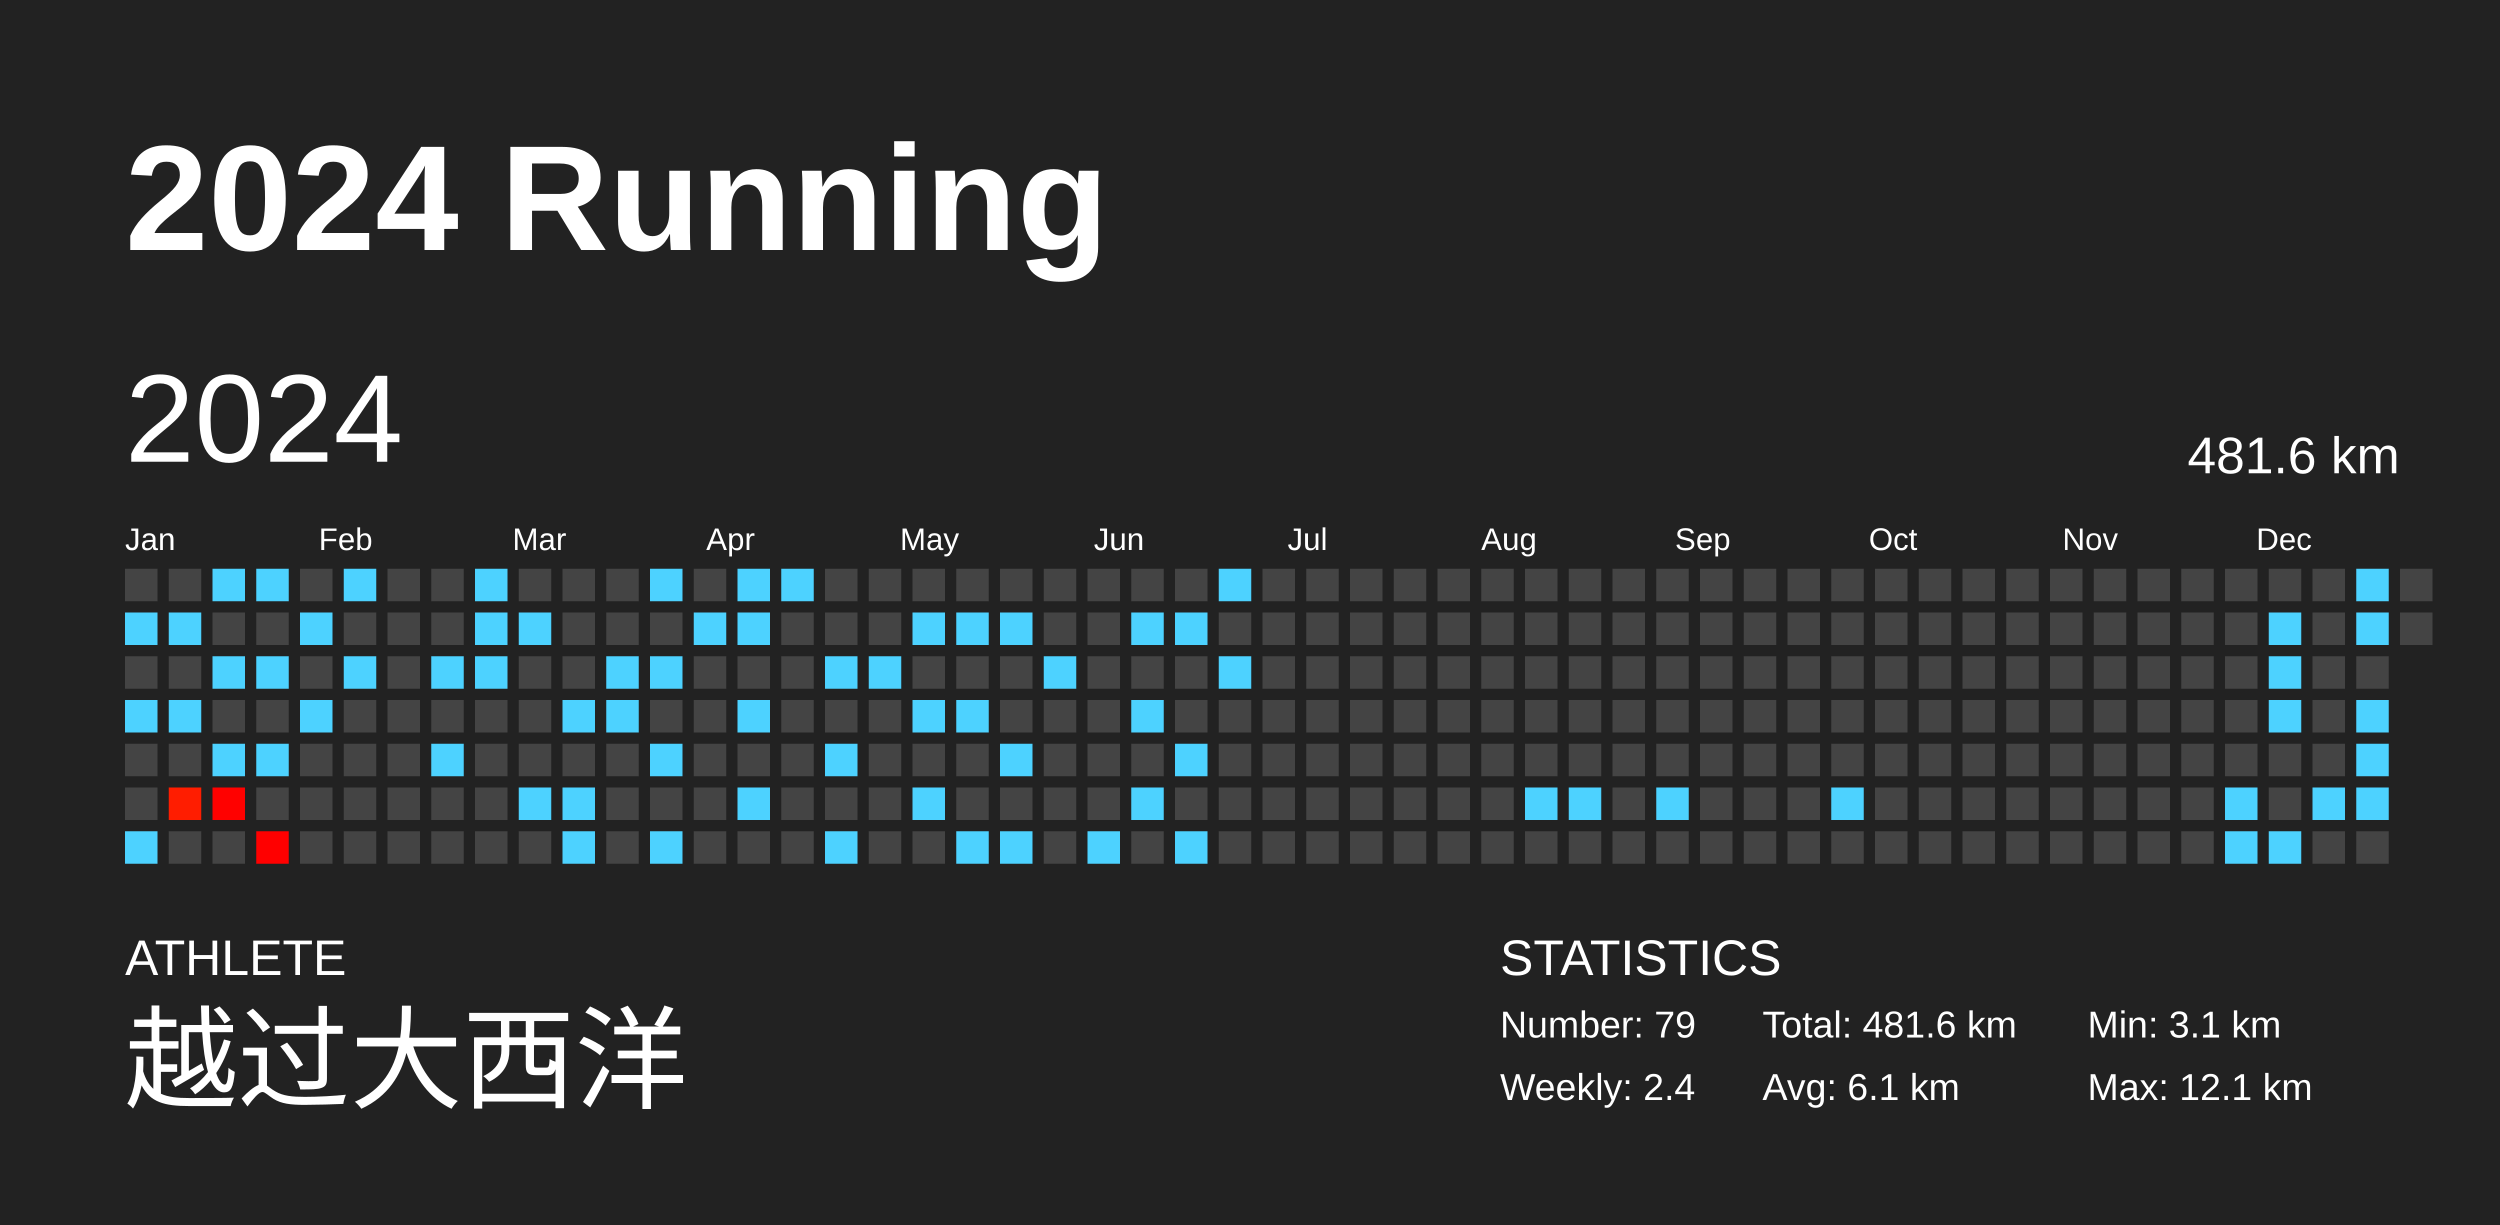
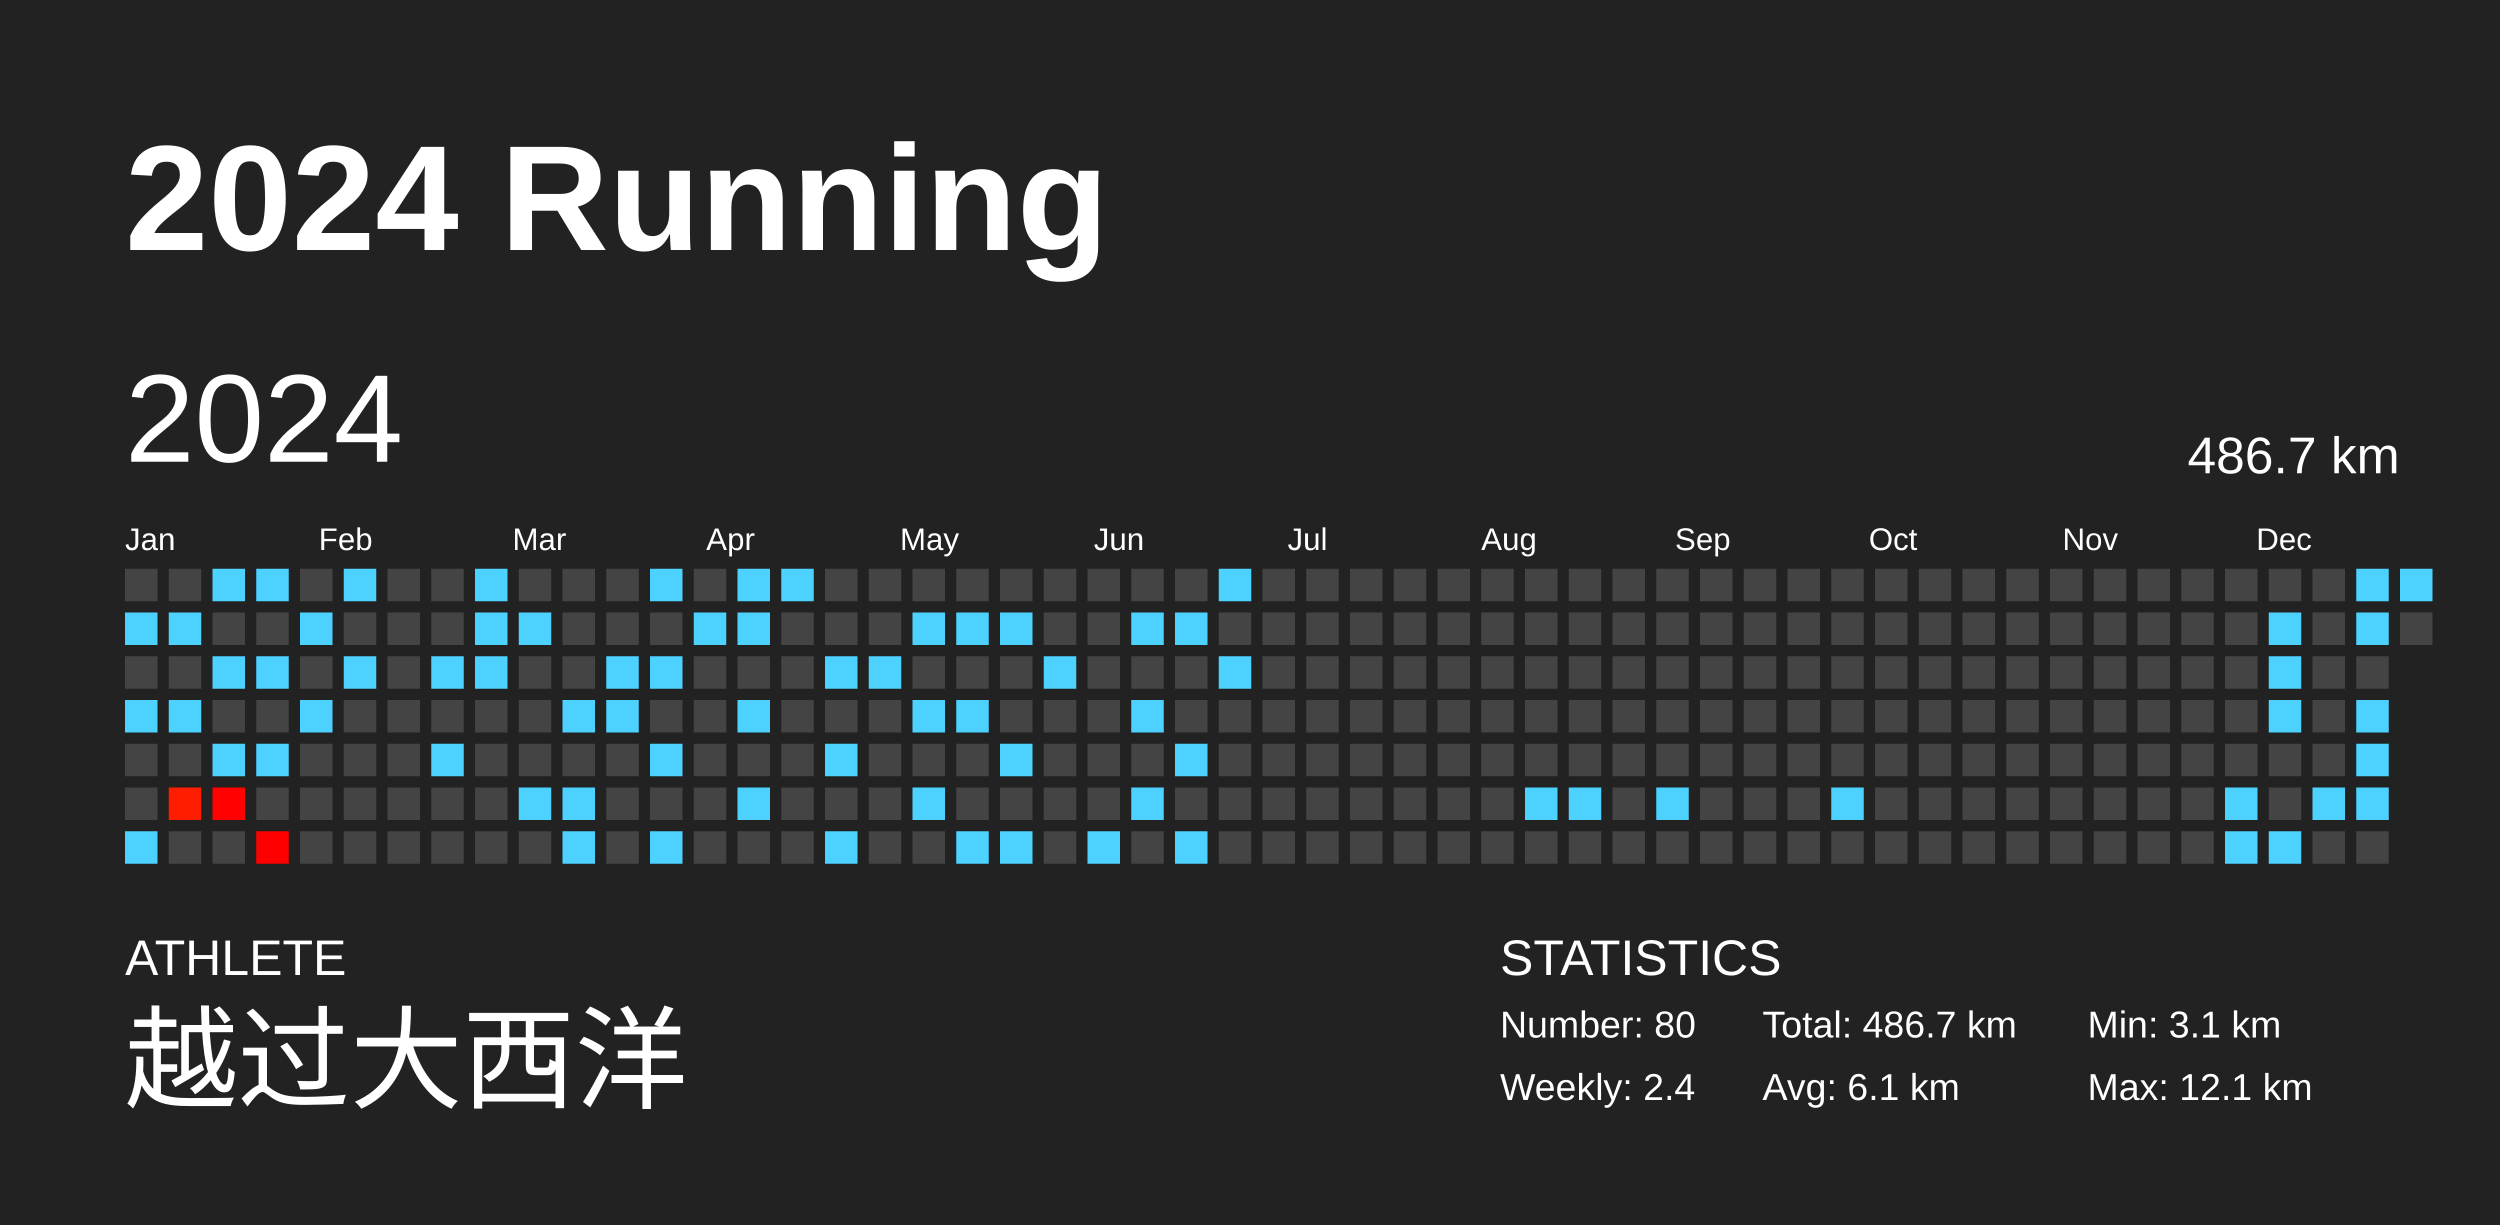
<svg xmlns="http://www.w3.org/2000/svg" baseProfile="full" height="98mm" version="1.1" viewBox="0,0,200,98" width="200mm">
  <defs />
  <rect fill="#222222" height="98" width="200" x="0" y="0" />
  <text fill="#FFFFFF" style="font-size:12px; font-family:Arial; font-weight:bold;" x="10" y="20">2024 Running</text>
  <text fill="#FFFFFF" style="font-size:4px; font-family:Arial" x="10" y="78">ATHLETE</text>
  <text fill="#FFFFFF" style="font-size:9px; font-family:Arial" x="10" y="88">越过大西洋</text>
  <text fill="#FFFFFF" style="font-size:4px; font-family:Arial" x="120" y="78">STATISTICS</text>
-   <text fill="#FFFFFF" style="font-size:3px; font-family:Arial" x="120" y="83">Number: 79</text>
+   <text fill="#FFFFFF" style="font-size:3px; font-family:Arial" x="120" y="83">Number: 80</text>
  <text fill="#FFFFFF" style="font-size:3px; font-family:Arial" x="120" y="88">Weekly: 2.4</text>
-   <text fill="#FFFFFF" style="font-size:3px; font-family:Arial" x="141" y="83">Total: 481.6 km</text>
+   <text fill="#FFFFFF" style="font-size:3px; font-family:Arial" x="141" y="83">Total: 486.7 km</text>
  <text fill="#FFFFFF" style="font-size:3px; font-family:Arial" x="141" y="88">Avg: 6.1 km</text>
  <text fill="#FFFFFF" style="font-size:3px; font-family:Arial" x="167" y="83">Min: 3.1 km</text>
  <text fill="#FFFFFF" style="font-size:3px; font-family:Arial" x="167" y="88">Max: 12.1 km</text>
  <text dominant-baseline="hanging" fill="#FFFFFF" style="font-size:10.0px; font-family:Arial;" x="10" y="30">2024</text>
-   <text dominant-baseline="hanging" fill="#FFFFFF" style="font-size:4.125px; font-family:Arial;" x="175" y="35">481.6 km</text>
+   <text dominant-baseline="hanging" fill="#FFFFFF" style="font-size:4.125px; font-family:Arial;" x="175" y="35">486.7 km</text>
  <text fill="#FFFFFF" style="font-size:2.5px; font-family:Arial" x="10.0" y="44">Jan</text>
  <text fill="#FFFFFF" style="font-size:2.5px; font-family:Arial" x="25.5" y="44">Feb</text>
  <text fill="#FFFFFF" style="font-size:2.5px; font-family:Arial" x="41.0" y="44">Mar</text>
  <text fill="#FFFFFF" style="font-size:2.5px; font-family:Arial" x="56.5" y="44">Apr</text>
  <text fill="#FFFFFF" style="font-size:2.5px; font-family:Arial" x="72.0" y="44">May</text>
  <text fill="#FFFFFF" style="font-size:2.5px; font-family:Arial" x="87.5" y="44">Jun</text>
  <text fill="#FFFFFF" style="font-size:2.5px; font-family:Arial" x="103.0" y="44">Jul</text>
  <text fill="#FFFFFF" style="font-size:2.5px; font-family:Arial" x="118.5" y="44">Aug</text>
  <text fill="#FFFFFF" style="font-size:2.5px; font-family:Arial" x="134.0" y="44">Sep</text>
  <text fill="#FFFFFF" style="font-size:2.5px; font-family:Arial" x="149.5" y="44">Oct</text>
  <text fill="#FFFFFF" style="font-size:2.5px; font-family:Arial" x="165.0" y="44">Nov</text>
  <text fill="#FFFFFF" style="font-size:2.5px; font-family:Arial" x="180.5" y="44">Dec</text>
  <rect fill="#444444" height="2.6" width="2.6" x="10.0" y="45.5" />
  <rect fill="#4dd2ff" height="2.6" width="2.6" x="10.0" y="49.0" />
  <rect fill="#444444" height="2.6" width="2.6" x="10.0" y="52.5" />
  <rect fill="#4dd2ff" height="2.6" width="2.6" x="10.0" y="56.0" />
  <rect fill="#444444" height="2.6" width="2.6" x="10.0" y="59.5" />
  <rect fill="#444444" height="2.6" width="2.6" x="10.0" y="63.0" />
  <rect fill="#4dd2ff" height="2.6" width="2.6" x="10.0" y="66.5" />
  <rect fill="#444444" height="2.6" width="2.6" x="13.5" y="45.5" />
  <rect fill="#4dd2ff" height="2.6" width="2.6" x="13.5" y="49.0" />
  <rect fill="#444444" height="2.6" width="2.6" x="13.5" y="52.5" />
  <rect fill="#4dd2ff" height="2.6" width="2.6" x="13.5" y="56.0" />
  <rect fill="#444444" height="2.6" width="2.6" x="13.5" y="59.5" />
  <rect fill="#ff1d00" height="2.6" width="2.6" x="13.5" y="63.0" />
  <rect fill="#444444" height="2.6" width="2.6" x="13.5" y="66.5" />
  <rect fill="#4dd2ff" height="2.6" width="2.6" x="17.0" y="45.5" />
  <rect fill="#444444" height="2.6" width="2.6" x="17.0" y="49.0" />
  <rect fill="#4dd2ff" height="2.6" width="2.6" x="17.0" y="52.5" />
  <rect fill="#444444" height="2.6" width="2.6" x="17.0" y="56.0" />
  <rect fill="#4dd2ff" height="2.6" width="2.6" x="17.0" y="59.5" />
  <rect fill="#ff0100" height="2.6" width="2.6" x="17.0" y="63.0" />
  <rect fill="#444444" height="2.6" width="2.6" x="17.0" y="66.5" />
  <rect fill="#4dd2ff" height="2.6" width="2.6" x="20.5" y="45.5" />
  <rect fill="#444444" height="2.6" width="2.6" x="20.5" y="49.0" />
  <rect fill="#4dd2ff" height="2.6" width="2.6" x="20.5" y="52.5" />
  <rect fill="#444444" height="2.6" width="2.6" x="20.5" y="56.0" />
  <rect fill="#4dd2ff" height="2.6" width="2.6" x="20.5" y="59.5" />
  <rect fill="#444444" height="2.6" width="2.6" x="20.5" y="63.0" />
  <rect fill="#ff0000" height="2.6" width="2.6" x="20.5" y="66.5" />
  <rect fill="#444444" height="2.6" width="2.6" x="24.0" y="45.5" />
  <rect fill="#4dd2ff" height="2.6" width="2.6" x="24.0" y="49.0" />
  <rect fill="#444444" height="2.6" width="2.6" x="24.0" y="52.5" />
  <rect fill="#4dd2ff" height="2.6" width="2.6" x="24.0" y="56.0" />
  <rect fill="#444444" height="2.6" width="2.6" x="24.0" y="59.5" />
  <rect fill="#444444" height="2.6" width="2.6" x="24.0" y="63.0" />
  <rect fill="#444444" height="2.6" width="2.6" x="24.0" y="66.5" />
  <rect fill="#4dd2ff" height="2.6" width="2.6" x="27.5" y="45.5" />
  <rect fill="#444444" height="2.6" width="2.6" x="27.5" y="49.0" />
  <rect fill="#4dd2ff" height="2.6" width="2.6" x="27.5" y="52.5" />
  <rect fill="#444444" height="2.6" width="2.6" x="27.5" y="56.0" />
  <rect fill="#444444" height="2.6" width="2.6" x="27.5" y="59.5" />
  <rect fill="#444444" height="2.6" width="2.6" x="27.5" y="63.0" />
  <rect fill="#444444" height="2.6" width="2.6" x="27.5" y="66.5" />
  <rect fill="#444444" height="2.6" width="2.6" x="31.0" y="45.5" />
  <rect fill="#444444" height="2.6" width="2.6" x="31.0" y="49.0" />
  <rect fill="#444444" height="2.6" width="2.6" x="31.0" y="52.5" />
  <rect fill="#444444" height="2.6" width="2.6" x="31.0" y="56.0" />
  <rect fill="#444444" height="2.6" width="2.6" x="31.0" y="59.5" />
  <rect fill="#444444" height="2.6" width="2.6" x="31.0" y="63.0" />
  <rect fill="#444444" height="2.6" width="2.6" x="31.0" y="66.5" />
  <rect fill="#444444" height="2.6" width="2.6" x="34.5" y="45.5" />
  <rect fill="#444444" height="2.6" width="2.6" x="34.5" y="49.0" />
  <rect fill="#4dd2ff" height="2.6" width="2.6" x="34.5" y="52.5" />
  <rect fill="#444444" height="2.6" width="2.6" x="34.5" y="56.0" />
  <rect fill="#4dd2ff" height="2.6" width="2.6" x="34.5" y="59.5" />
  <rect fill="#444444" height="2.6" width="2.6" x="34.5" y="63.0" />
  <rect fill="#444444" height="2.6" width="2.6" x="34.5" y="66.5" />
  <rect fill="#4dd2ff" height="2.6" width="2.6" x="38.0" y="45.5" />
  <rect fill="#4dd2ff" height="2.6" width="2.6" x="38.0" y="49.0" />
  <rect fill="#4dd2ff" height="2.6" width="2.6" x="38.0" y="52.5" />
  <rect fill="#444444" height="2.6" width="2.6" x="38.0" y="56.0" />
  <rect fill="#444444" height="2.6" width="2.6" x="38.0" y="59.5" />
  <rect fill="#444444" height="2.6" width="2.6" x="38.0" y="63.0" />
  <rect fill="#444444" height="2.6" width="2.6" x="38.0" y="66.5" />
  <rect fill="#444444" height="2.6" width="2.6" x="41.5" y="45.5" />
  <rect fill="#4dd2ff" height="2.6" width="2.6" x="41.5" y="49.0" />
  <rect fill="#444444" height="2.6" width="2.6" x="41.5" y="52.5" />
  <rect fill="#444444" height="2.6" width="2.6" x="41.5" y="56.0" />
  <rect fill="#444444" height="2.6" width="2.6" x="41.5" y="59.5" />
  <rect fill="#4dd2ff" height="2.6" width="2.6" x="41.5" y="63.0" />
  <rect fill="#444444" height="2.6" width="2.6" x="41.5" y="66.5" />
  <rect fill="#444444" height="2.6" width="2.6" x="45.0" y="45.5" />
  <rect fill="#444444" height="2.6" width="2.6" x="45.0" y="49.0" />
  <rect fill="#444444" height="2.6" width="2.6" x="45.0" y="52.5" />
  <rect fill="#4dd2ff" height="2.6" width="2.6" x="45.0" y="56.0" />
  <rect fill="#444444" height="2.6" width="2.6" x="45.0" y="59.5" />
  <rect fill="#4dd2ff" height="2.6" width="2.6" x="45.0" y="63.0" />
  <rect fill="#4dd2ff" height="2.6" width="2.6" x="45.0" y="66.5" />
  <rect fill="#444444" height="2.6" width="2.6" x="48.5" y="45.5" />
  <rect fill="#444444" height="2.6" width="2.6" x="48.5" y="49.0" />
  <rect fill="#4dd2ff" height="2.6" width="2.6" x="48.5" y="52.5" />
  <rect fill="#4dd2ff" height="2.6" width="2.6" x="48.5" y="56.0" />
  <rect fill="#444444" height="2.6" width="2.6" x="48.5" y="59.5" />
  <rect fill="#444444" height="2.6" width="2.6" x="48.5" y="63.0" />
  <rect fill="#444444" height="2.6" width="2.6" x="48.5" y="66.5" />
  <rect fill="#4dd2ff" height="2.6" width="2.6" x="52.0" y="45.5" />
  <rect fill="#444444" height="2.6" width="2.6" x="52.0" y="49.0" />
  <rect fill="#4dd2ff" height="2.6" width="2.6" x="52.0" y="52.5" />
  <rect fill="#444444" height="2.6" width="2.6" x="52.0" y="56.0" />
  <rect fill="#4dd2ff" height="2.6" width="2.6" x="52.0" y="59.5" />
  <rect fill="#444444" height="2.6" width="2.6" x="52.0" y="63.0" />
  <rect fill="#4dd2ff" height="2.6" width="2.6" x="52.0" y="66.5" />
  <rect fill="#444444" height="2.6" width="2.6" x="55.5" y="45.5" />
  <rect fill="#4dd2ff" height="2.6" width="2.6" x="55.5" y="49.0" />
  <rect fill="#444444" height="2.6" width="2.6" x="55.5" y="52.5" />
  <rect fill="#444444" height="2.6" width="2.6" x="55.5" y="56.0" />
  <rect fill="#444444" height="2.6" width="2.6" x="55.5" y="59.5" />
  <rect fill="#444444" height="2.6" width="2.6" x="55.5" y="63.0" />
  <rect fill="#444444" height="2.6" width="2.6" x="55.5" y="66.5" />
  <rect fill="#4dd2ff" height="2.6" width="2.6" x="59.0" y="45.5" />
  <rect fill="#4dd2ff" height="2.6" width="2.6" x="59.0" y="49.0" />
  <rect fill="#444444" height="2.6" width="2.6" x="59.0" y="52.5" />
  <rect fill="#4dd2ff" height="2.6" width="2.6" x="59.0" y="56.0" />
  <rect fill="#444444" height="2.6" width="2.6" x="59.0" y="59.5" />
  <rect fill="#4dd2ff" height="2.6" width="2.6" x="59.0" y="63.0" />
  <rect fill="#444444" height="2.6" width="2.6" x="59.0" y="66.5" />
  <rect fill="#4dd2ff" height="2.6" width="2.6" x="62.5" y="45.5" />
  <rect fill="#444444" height="2.6" width="2.6" x="62.5" y="49.0" />
  <rect fill="#444444" height="2.6" width="2.6" x="62.5" y="52.5" />
  <rect fill="#444444" height="2.6" width="2.6" x="62.5" y="56.0" />
  <rect fill="#444444" height="2.6" width="2.6" x="62.5" y="59.5" />
  <rect fill="#444444" height="2.6" width="2.6" x="62.5" y="63.0" />
  <rect fill="#444444" height="2.6" width="2.6" x="62.5" y="66.5" />
  <rect fill="#444444" height="2.6" width="2.6" x="66.0" y="45.5" />
  <rect fill="#444444" height="2.6" width="2.6" x="66.0" y="49.0" />
  <rect fill="#4dd2ff" height="2.6" width="2.6" x="66.0" y="52.5" />
  <rect fill="#444444" height="2.6" width="2.6" x="66.0" y="56.0" />
  <rect fill="#4dd2ff" height="2.6" width="2.6" x="66.0" y="59.5" />
  <rect fill="#444444" height="2.6" width="2.6" x="66.0" y="63.0" />
  <rect fill="#4dd2ff" height="2.6" width="2.6" x="66.0" y="66.5" />
  <rect fill="#444444" height="2.6" width="2.6" x="69.5" y="45.5" />
  <rect fill="#444444" height="2.6" width="2.6" x="69.5" y="49.0" />
  <rect fill="#4dd2ff" height="2.6" width="2.6" x="69.5" y="52.5" />
  <rect fill="#444444" height="2.6" width="2.6" x="69.5" y="56.0" />
  <rect fill="#444444" height="2.6" width="2.6" x="69.5" y="59.5" />
  <rect fill="#444444" height="2.6" width="2.6" x="69.5" y="63.0" />
  <rect fill="#444444" height="2.6" width="2.6" x="69.5" y="66.5" />
  <rect fill="#444444" height="2.6" width="2.6" x="73.0" y="45.5" />
  <rect fill="#4dd2ff" height="2.6" width="2.6" x="73.0" y="49.0" />
  <rect fill="#444444" height="2.6" width="2.6" x="73.0" y="52.5" />
  <rect fill="#4dd2ff" height="2.6" width="2.6" x="73.0" y="56.0" />
  <rect fill="#444444" height="2.6" width="2.6" x="73.0" y="59.5" />
  <rect fill="#4dd2ff" height="2.6" width="2.6" x="73.0" y="63.0" />
  <rect fill="#444444" height="2.6" width="2.6" x="73.0" y="66.5" />
  <rect fill="#444444" height="2.6" width="2.6" x="76.5" y="45.5" />
  <rect fill="#4dd2ff" height="2.6" width="2.6" x="76.5" y="49.0" />
  <rect fill="#444444" height="2.6" width="2.6" x="76.5" y="52.5" />
  <rect fill="#4dd2ff" height="2.6" width="2.6" x="76.5" y="56.0" />
  <rect fill="#444444" height="2.6" width="2.6" x="76.5" y="59.5" />
  <rect fill="#444444" height="2.6" width="2.6" x="76.5" y="63.0" />
  <rect fill="#4dd2ff" height="2.6" width="2.6" x="76.5" y="66.5" />
  <rect fill="#444444" height="2.6" width="2.6" x="80.0" y="45.5" />
  <rect fill="#4dd2ff" height="2.6" width="2.6" x="80.0" y="49.0" />
  <rect fill="#444444" height="2.6" width="2.6" x="80.0" y="52.5" />
  <rect fill="#444444" height="2.6" width="2.6" x="80.0" y="56.0" />
  <rect fill="#4dd2ff" height="2.6" width="2.6" x="80.0" y="59.5" />
  <rect fill="#444444" height="2.6" width="2.6" x="80.0" y="63.0" />
  <rect fill="#4dd2ff" height="2.6" width="2.6" x="80.0" y="66.5" />
  <rect fill="#444444" height="2.6" width="2.6" x="83.5" y="45.5" />
  <rect fill="#444444" height="2.6" width="2.6" x="83.5" y="49.0" />
  <rect fill="#4dd2ff" height="2.6" width="2.6" x="83.5" y="52.5" />
  <rect fill="#444444" height="2.6" width="2.6" x="83.5" y="56.0" />
  <rect fill="#444444" height="2.6" width="2.6" x="83.5" y="59.5" />
  <rect fill="#444444" height="2.6" width="2.6" x="83.5" y="63.0" />
  <rect fill="#444444" height="2.6" width="2.6" x="83.5" y="66.5" />
  <rect fill="#444444" height="2.6" width="2.6" x="87.0" y="45.5" />
  <rect fill="#444444" height="2.6" width="2.6" x="87.0" y="49.0" />
  <rect fill="#444444" height="2.6" width="2.6" x="87.0" y="52.5" />
  <rect fill="#444444" height="2.6" width="2.6" x="87.0" y="56.0" />
  <rect fill="#444444" height="2.6" width="2.6" x="87.0" y="59.5" />
  <rect fill="#444444" height="2.6" width="2.6" x="87.0" y="63.0" />
  <rect fill="#4dd2ff" height="2.6" width="2.6" x="87.0" y="66.5" />
  <rect fill="#444444" height="2.6" width="2.6" x="90.5" y="45.5" />
  <rect fill="#4dd2ff" height="2.6" width="2.6" x="90.5" y="49.0" />
  <rect fill="#444444" height="2.6" width="2.6" x="90.5" y="52.5" />
  <rect fill="#4dd2ff" height="2.6" width="2.6" x="90.5" y="56.0" />
  <rect fill="#444444" height="2.6" width="2.6" x="90.5" y="59.5" />
  <rect fill="#4dd2ff" height="2.6" width="2.6" x="90.5" y="63.0" />
  <rect fill="#444444" height="2.6" width="2.6" x="90.5" y="66.5" />
  <rect fill="#444444" height="2.6" width="2.6" x="94.0" y="45.5" />
  <rect fill="#4dd2ff" height="2.6" width="2.6" x="94.0" y="49.0" />
  <rect fill="#444444" height="2.6" width="2.6" x="94.0" y="52.5" />
  <rect fill="#444444" height="2.6" width="2.6" x="94.0" y="56.0" />
  <rect fill="#4dd2ff" height="2.6" width="2.6" x="94.0" y="59.5" />
  <rect fill="#444444" height="2.6" width="2.6" x="94.0" y="63.0" />
  <rect fill="#4dd2ff" height="2.6" width="2.6" x="94.0" y="66.5" />
  <rect fill="#4dd2ff" height="2.6" width="2.6" x="97.5" y="45.5" />
  <rect fill="#444444" height="2.6" width="2.6" x="97.5" y="49.0" />
  <rect fill="#4dd2ff" height="2.6" width="2.6" x="97.5" y="52.5" />
  <rect fill="#444444" height="2.6" width="2.6" x="97.5" y="56.0" />
  <rect fill="#444444" height="2.6" width="2.6" x="97.5" y="59.5" />
  <rect fill="#444444" height="2.6" width="2.6" x="97.5" y="63.0" />
  <rect fill="#444444" height="2.6" width="2.6" x="97.5" y="66.5" />
  <rect fill="#444444" height="2.6" width="2.6" x="101.0" y="45.5" />
  <rect fill="#444444" height="2.6" width="2.6" x="101.0" y="49.0" />
  <rect fill="#444444" height="2.6" width="2.6" x="101.0" y="52.5" />
  <rect fill="#444444" height="2.6" width="2.6" x="101.0" y="56.0" />
  <rect fill="#444444" height="2.6" width="2.6" x="101.0" y="59.5" />
  <rect fill="#444444" height="2.6" width="2.6" x="101.0" y="63.0" />
  <rect fill="#444444" height="2.6" width="2.6" x="101.0" y="66.5" />
  <rect fill="#444444" height="2.6" width="2.6" x="104.5" y="45.5" />
  <rect fill="#444444" height="2.6" width="2.6" x="104.5" y="49.0" />
  <rect fill="#444444" height="2.6" width="2.6" x="104.5" y="52.5" />
  <rect fill="#444444" height="2.6" width="2.6" x="104.5" y="56.0" />
  <rect fill="#444444" height="2.6" width="2.6" x="104.5" y="59.5" />
  <rect fill="#444444" height="2.6" width="2.6" x="104.5" y="63.0" />
  <rect fill="#444444" height="2.6" width="2.6" x="104.5" y="66.5" />
  <rect fill="#444444" height="2.6" width="2.6" x="108.0" y="45.5" />
  <rect fill="#444444" height="2.6" width="2.6" x="108.0" y="49.0" />
  <rect fill="#444444" height="2.6" width="2.6" x="108.0" y="52.5" />
  <rect fill="#444444" height="2.6" width="2.6" x="108.0" y="56.0" />
  <rect fill="#444444" height="2.6" width="2.6" x="108.0" y="59.5" />
  <rect fill="#444444" height="2.6" width="2.6" x="108.0" y="63.0" />
  <rect fill="#444444" height="2.6" width="2.6" x="108.0" y="66.5" />
  <rect fill="#444444" height="2.6" width="2.6" x="111.5" y="45.5" />
  <rect fill="#444444" height="2.6" width="2.6" x="111.5" y="49.0" />
  <rect fill="#444444" height="2.6" width="2.6" x="111.5" y="52.5" />
  <rect fill="#444444" height="2.6" width="2.6" x="111.5" y="56.0" />
  <rect fill="#444444" height="2.6" width="2.6" x="111.5" y="59.5" />
  <rect fill="#444444" height="2.6" width="2.6" x="111.5" y="63.0" />
  <rect fill="#444444" height="2.6" width="2.6" x="111.5" y="66.5" />
  <rect fill="#444444" height="2.6" width="2.6" x="115.0" y="45.5" />
  <rect fill="#444444" height="2.6" width="2.6" x="115.0" y="49.0" />
  <rect fill="#444444" height="2.6" width="2.6" x="115.0" y="52.5" />
  <rect fill="#444444" height="2.6" width="2.6" x="115.0" y="56.0" />
  <rect fill="#444444" height="2.6" width="2.6" x="115.0" y="59.5" />
  <rect fill="#444444" height="2.6" width="2.6" x="115.0" y="63.0" />
  <rect fill="#444444" height="2.6" width="2.6" x="115.0" y="66.5" />
  <rect fill="#444444" height="2.6" width="2.6" x="118.5" y="45.5" />
  <rect fill="#444444" height="2.6" width="2.6" x="118.5" y="49.0" />
  <rect fill="#444444" height="2.6" width="2.6" x="118.5" y="52.5" />
  <rect fill="#444444" height="2.6" width="2.6" x="118.5" y="56.0" />
  <rect fill="#444444" height="2.6" width="2.6" x="118.5" y="59.5" />
  <rect fill="#444444" height="2.6" width="2.6" x="118.5" y="63.0" />
  <rect fill="#444444" height="2.6" width="2.6" x="118.5" y="66.5" />
  <rect fill="#444444" height="2.6" width="2.6" x="122.0" y="45.5" />
  <rect fill="#444444" height="2.6" width="2.6" x="122.0" y="49.0" />
  <rect fill="#444444" height="2.6" width="2.6" x="122.0" y="52.5" />
  <rect fill="#444444" height="2.6" width="2.6" x="122.0" y="56.0" />
  <rect fill="#444444" height="2.6" width="2.6" x="122.0" y="59.5" />
  <rect fill="#4dd2ff" height="2.6" width="2.6" x="122.0" y="63.0" />
  <rect fill="#444444" height="2.6" width="2.6" x="122.0" y="66.5" />
  <rect fill="#444444" height="2.6" width="2.6" x="125.5" y="45.5" />
  <rect fill="#444444" height="2.6" width="2.6" x="125.5" y="49.0" />
  <rect fill="#444444" height="2.6" width="2.6" x="125.5" y="52.5" />
  <rect fill="#444444" height="2.6" width="2.6" x="125.5" y="56.0" />
  <rect fill="#444444" height="2.6" width="2.6" x="125.5" y="59.5" />
  <rect fill="#4dd2ff" height="2.6" width="2.6" x="125.5" y="63.0" />
  <rect fill="#444444" height="2.6" width="2.6" x="125.5" y="66.5" />
  <rect fill="#444444" height="2.6" width="2.6" x="129.0" y="45.5" />
  <rect fill="#444444" height="2.6" width="2.6" x="129.0" y="49.0" />
  <rect fill="#444444" height="2.6" width="2.6" x="129.0" y="52.5" />
  <rect fill="#444444" height="2.6" width="2.6" x="129.0" y="56.0" />
  <rect fill="#444444" height="2.6" width="2.6" x="129.0" y="59.5" />
  <rect fill="#444444" height="2.6" width="2.6" x="129.0" y="63.0" />
  <rect fill="#444444" height="2.6" width="2.6" x="129.0" y="66.5" />
  <rect fill="#444444" height="2.6" width="2.6" x="132.5" y="45.5" />
  <rect fill="#444444" height="2.6" width="2.6" x="132.5" y="49.0" />
  <rect fill="#444444" height="2.6" width="2.6" x="132.5" y="52.5" />
  <rect fill="#444444" height="2.6" width="2.6" x="132.5" y="56.0" />
  <rect fill="#444444" height="2.6" width="2.6" x="132.5" y="59.5" />
  <rect fill="#4dd2ff" height="2.6" width="2.6" x="132.5" y="63.0" />
  <rect fill="#444444" height="2.6" width="2.6" x="132.5" y="66.5" />
  <rect fill="#444444" height="2.6" width="2.6" x="136.0" y="45.5" />
  <rect fill="#444444" height="2.6" width="2.6" x="136.0" y="49.0" />
  <rect fill="#444444" height="2.6" width="2.6" x="136.0" y="52.5" />
  <rect fill="#444444" height="2.6" width="2.6" x="136.0" y="56.0" />
  <rect fill="#444444" height="2.6" width="2.6" x="136.0" y="59.5" />
  <rect fill="#444444" height="2.6" width="2.6" x="136.0" y="63.0" />
  <rect fill="#444444" height="2.6" width="2.6" x="136.0" y="66.5" />
  <rect fill="#444444" height="2.6" width="2.6" x="139.5" y="45.5" />
  <rect fill="#444444" height="2.6" width="2.6" x="139.5" y="49.0" />
  <rect fill="#444444" height="2.6" width="2.6" x="139.5" y="52.5" />
  <rect fill="#444444" height="2.6" width="2.6" x="139.5" y="56.0" />
  <rect fill="#444444" height="2.6" width="2.6" x="139.5" y="59.5" />
  <rect fill="#444444" height="2.6" width="2.6" x="139.5" y="63.0" />
  <rect fill="#444444" height="2.6" width="2.6" x="139.5" y="66.5" />
  <rect fill="#444444" height="2.6" width="2.6" x="143.0" y="45.5" />
  <rect fill="#444444" height="2.6" width="2.6" x="143.0" y="49.0" />
  <rect fill="#444444" height="2.6" width="2.6" x="143.0" y="52.5" />
  <rect fill="#444444" height="2.6" width="2.6" x="143.0" y="56.0" />
  <rect fill="#444444" height="2.6" width="2.6" x="143.0" y="59.5" />
  <rect fill="#444444" height="2.6" width="2.6" x="143.0" y="63.0" />
  <rect fill="#444444" height="2.6" width="2.6" x="143.0" y="66.5" />
  <rect fill="#444444" height="2.6" width="2.6" x="146.5" y="45.5" />
  <rect fill="#444444" height="2.6" width="2.6" x="146.5" y="49.0" />
  <rect fill="#444444" height="2.6" width="2.6" x="146.5" y="52.5" />
  <rect fill="#444444" height="2.6" width="2.6" x="146.5" y="56.0" />
  <rect fill="#444444" height="2.6" width="2.6" x="146.5" y="59.5" />
  <rect fill="#4dd2ff" height="2.6" width="2.6" x="146.5" y="63.0" />
  <rect fill="#444444" height="2.6" width="2.6" x="146.5" y="66.5" />
  <rect fill="#444444" height="2.6" width="2.6" x="150.0" y="45.5" />
  <rect fill="#444444" height="2.6" width="2.6" x="150.0" y="49.0" />
  <rect fill="#444444" height="2.6" width="2.6" x="150.0" y="52.5" />
  <rect fill="#444444" height="2.6" width="2.6" x="150.0" y="56.0" />
  <rect fill="#444444" height="2.6" width="2.6" x="150.0" y="59.5" />
  <rect fill="#444444" height="2.6" width="2.6" x="150.0" y="63.0" />
  <rect fill="#444444" height="2.6" width="2.6" x="150.0" y="66.5" />
  <rect fill="#444444" height="2.6" width="2.6" x="153.5" y="45.5" />
  <rect fill="#444444" height="2.6" width="2.6" x="153.5" y="49.0" />
  <rect fill="#444444" height="2.6" width="2.6" x="153.5" y="52.5" />
  <rect fill="#444444" height="2.6" width="2.6" x="153.5" y="56.0" />
  <rect fill="#444444" height="2.6" width="2.6" x="153.5" y="59.5" />
  <rect fill="#444444" height="2.6" width="2.6" x="153.5" y="63.0" />
  <rect fill="#444444" height="2.6" width="2.6" x="153.5" y="66.5" />
  <rect fill="#444444" height="2.6" width="2.6" x="157.0" y="45.5" />
  <rect fill="#444444" height="2.6" width="2.6" x="157.0" y="49.0" />
  <rect fill="#444444" height="2.6" width="2.6" x="157.0" y="52.5" />
  <rect fill="#444444" height="2.6" width="2.6" x="157.0" y="56.0" />
  <rect fill="#444444" height="2.6" width="2.6" x="157.0" y="59.5" />
  <rect fill="#444444" height="2.6" width="2.6" x="157.0" y="63.0" />
  <rect fill="#444444" height="2.6" width="2.6" x="157.0" y="66.5" />
  <rect fill="#444444" height="2.6" width="2.6" x="160.5" y="45.5" />
  <rect fill="#444444" height="2.6" width="2.6" x="160.5" y="49.0" />
  <rect fill="#444444" height="2.6" width="2.6" x="160.5" y="52.5" />
  <rect fill="#444444" height="2.6" width="2.6" x="160.5" y="56.0" />
  <rect fill="#444444" height="2.6" width="2.6" x="160.5" y="59.5" />
  <rect fill="#444444" height="2.6" width="2.6" x="160.5" y="63.0" />
  <rect fill="#444444" height="2.6" width="2.6" x="160.5" y="66.5" />
  <rect fill="#444444" height="2.6" width="2.6" x="164.0" y="45.5" />
  <rect fill="#444444" height="2.6" width="2.6" x="164.0" y="49.0" />
  <rect fill="#444444" height="2.6" width="2.6" x="164.0" y="52.5" />
  <rect fill="#444444" height="2.6" width="2.6" x="164.0" y="56.0" />
  <rect fill="#444444" height="2.6" width="2.6" x="164.0" y="59.5" />
  <rect fill="#444444" height="2.6" width="2.6" x="164.0" y="63.0" />
  <rect fill="#444444" height="2.6" width="2.6" x="164.0" y="66.5" />
  <rect fill="#444444" height="2.6" width="2.6" x="167.5" y="45.5" />
  <rect fill="#444444" height="2.6" width="2.6" x="167.5" y="49.0" />
  <rect fill="#444444" height="2.6" width="2.6" x="167.5" y="52.5" />
  <rect fill="#444444" height="2.6" width="2.6" x="167.5" y="56.0" />
  <rect fill="#444444" height="2.6" width="2.6" x="167.5" y="59.5" />
  <rect fill="#444444" height="2.6" width="2.6" x="167.5" y="63.0" />
  <rect fill="#444444" height="2.6" width="2.6" x="167.5" y="66.5" />
  <rect fill="#444444" height="2.6" width="2.6" x="171.0" y="45.5" />
  <rect fill="#444444" height="2.6" width="2.6" x="171.0" y="49.0" />
  <rect fill="#444444" height="2.6" width="2.6" x="171.0" y="52.5" />
  <rect fill="#444444" height="2.6" width="2.6" x="171.0" y="56.0" />
  <rect fill="#444444" height="2.6" width="2.6" x="171.0" y="59.5" />
  <rect fill="#444444" height="2.6" width="2.6" x="171.0" y="63.0" />
  <rect fill="#444444" height="2.6" width="2.6" x="171.0" y="66.5" />
  <rect fill="#444444" height="2.6" width="2.6" x="174.5" y="45.5" />
  <rect fill="#444444" height="2.6" width="2.6" x="174.5" y="49.0" />
  <rect fill="#444444" height="2.6" width="2.6" x="174.5" y="52.5" />
  <rect fill="#444444" height="2.6" width="2.6" x="174.5" y="56.0" />
  <rect fill="#444444" height="2.6" width="2.6" x="174.5" y="59.5" />
  <rect fill="#444444" height="2.6" width="2.6" x="174.5" y="63.0" />
  <rect fill="#444444" height="2.6" width="2.6" x="174.5" y="66.5" />
  <rect fill="#444444" height="2.6" width="2.6" x="178.0" y="45.5" />
  <rect fill="#444444" height="2.6" width="2.6" x="178.0" y="49.0" />
  <rect fill="#444444" height="2.6" width="2.6" x="178.0" y="52.5" />
  <rect fill="#444444" height="2.6" width="2.6" x="178.0" y="56.0" />
  <rect fill="#444444" height="2.6" width="2.6" x="178.0" y="59.5" />
  <rect fill="#4dd2ff" height="2.6" width="2.6" x="178.0" y="63.0" />
  <rect fill="#4dd2ff" height="2.6" width="2.6" x="178.0" y="66.5" />
  <rect fill="#444444" height="2.6" width="2.6" x="181.5" y="45.5" />
  <rect fill="#4dd2ff" height="2.6" width="2.6" x="181.5" y="49.0" />
  <rect fill="#4dd2ff" height="2.6" width="2.6" x="181.5" y="52.5" />
  <rect fill="#4dd2ff" height="2.6" width="2.6" x="181.5" y="56.0" />
  <rect fill="#444444" height="2.6" width="2.6" x="181.5" y="59.5" />
  <rect fill="#444444" height="2.6" width="2.6" x="181.5" y="63.0" />
  <rect fill="#4dd2ff" height="2.6" width="2.6" x="181.5" y="66.5" />
  <rect fill="#444444" height="2.6" width="2.6" x="185.0" y="45.5" />
  <rect fill="#444444" height="2.6" width="2.6" x="185.0" y="49.0" />
  <rect fill="#444444" height="2.6" width="2.6" x="185.0" y="52.5" />
  <rect fill="#444444" height="2.6" width="2.6" x="185.0" y="56.0" />
  <rect fill="#444444" height="2.6" width="2.6" x="185.0" y="59.5" />
  <rect fill="#4dd2ff" height="2.6" width="2.6" x="185.0" y="63.0" />
  <rect fill="#444444" height="2.6" width="2.6" x="185.0" y="66.5" />
  <rect fill="#4dd2ff" height="2.6" width="2.6" x="188.5" y="45.5" />
  <rect fill="#4dd2ff" height="2.6" width="2.6" x="188.5" y="49.0" />
  <rect fill="#444444" height="2.6" width="2.6" x="188.5" y="52.5" />
  <rect fill="#4dd2ff" height="2.6" width="2.6" x="188.5" y="56.0" />
  <rect fill="#4dd2ff" height="2.6" width="2.6" x="188.5" y="59.5" />
  <rect fill="#4dd2ff" height="2.6" width="2.6" x="188.5" y="63.0" />
  <rect fill="#444444" height="2.6" width="2.6" x="188.5" y="66.5" />
-   <rect fill="#444444" height="2.6" width="2.6" x="192.0" y="45.5" />
+   <rect fill="#4dd2ff" height="2.6" width="2.6" x="192.0" y="45.5" />
  <rect fill="#444444" height="2.6" width="2.6" x="192.0" y="49.0" />
</svg>
